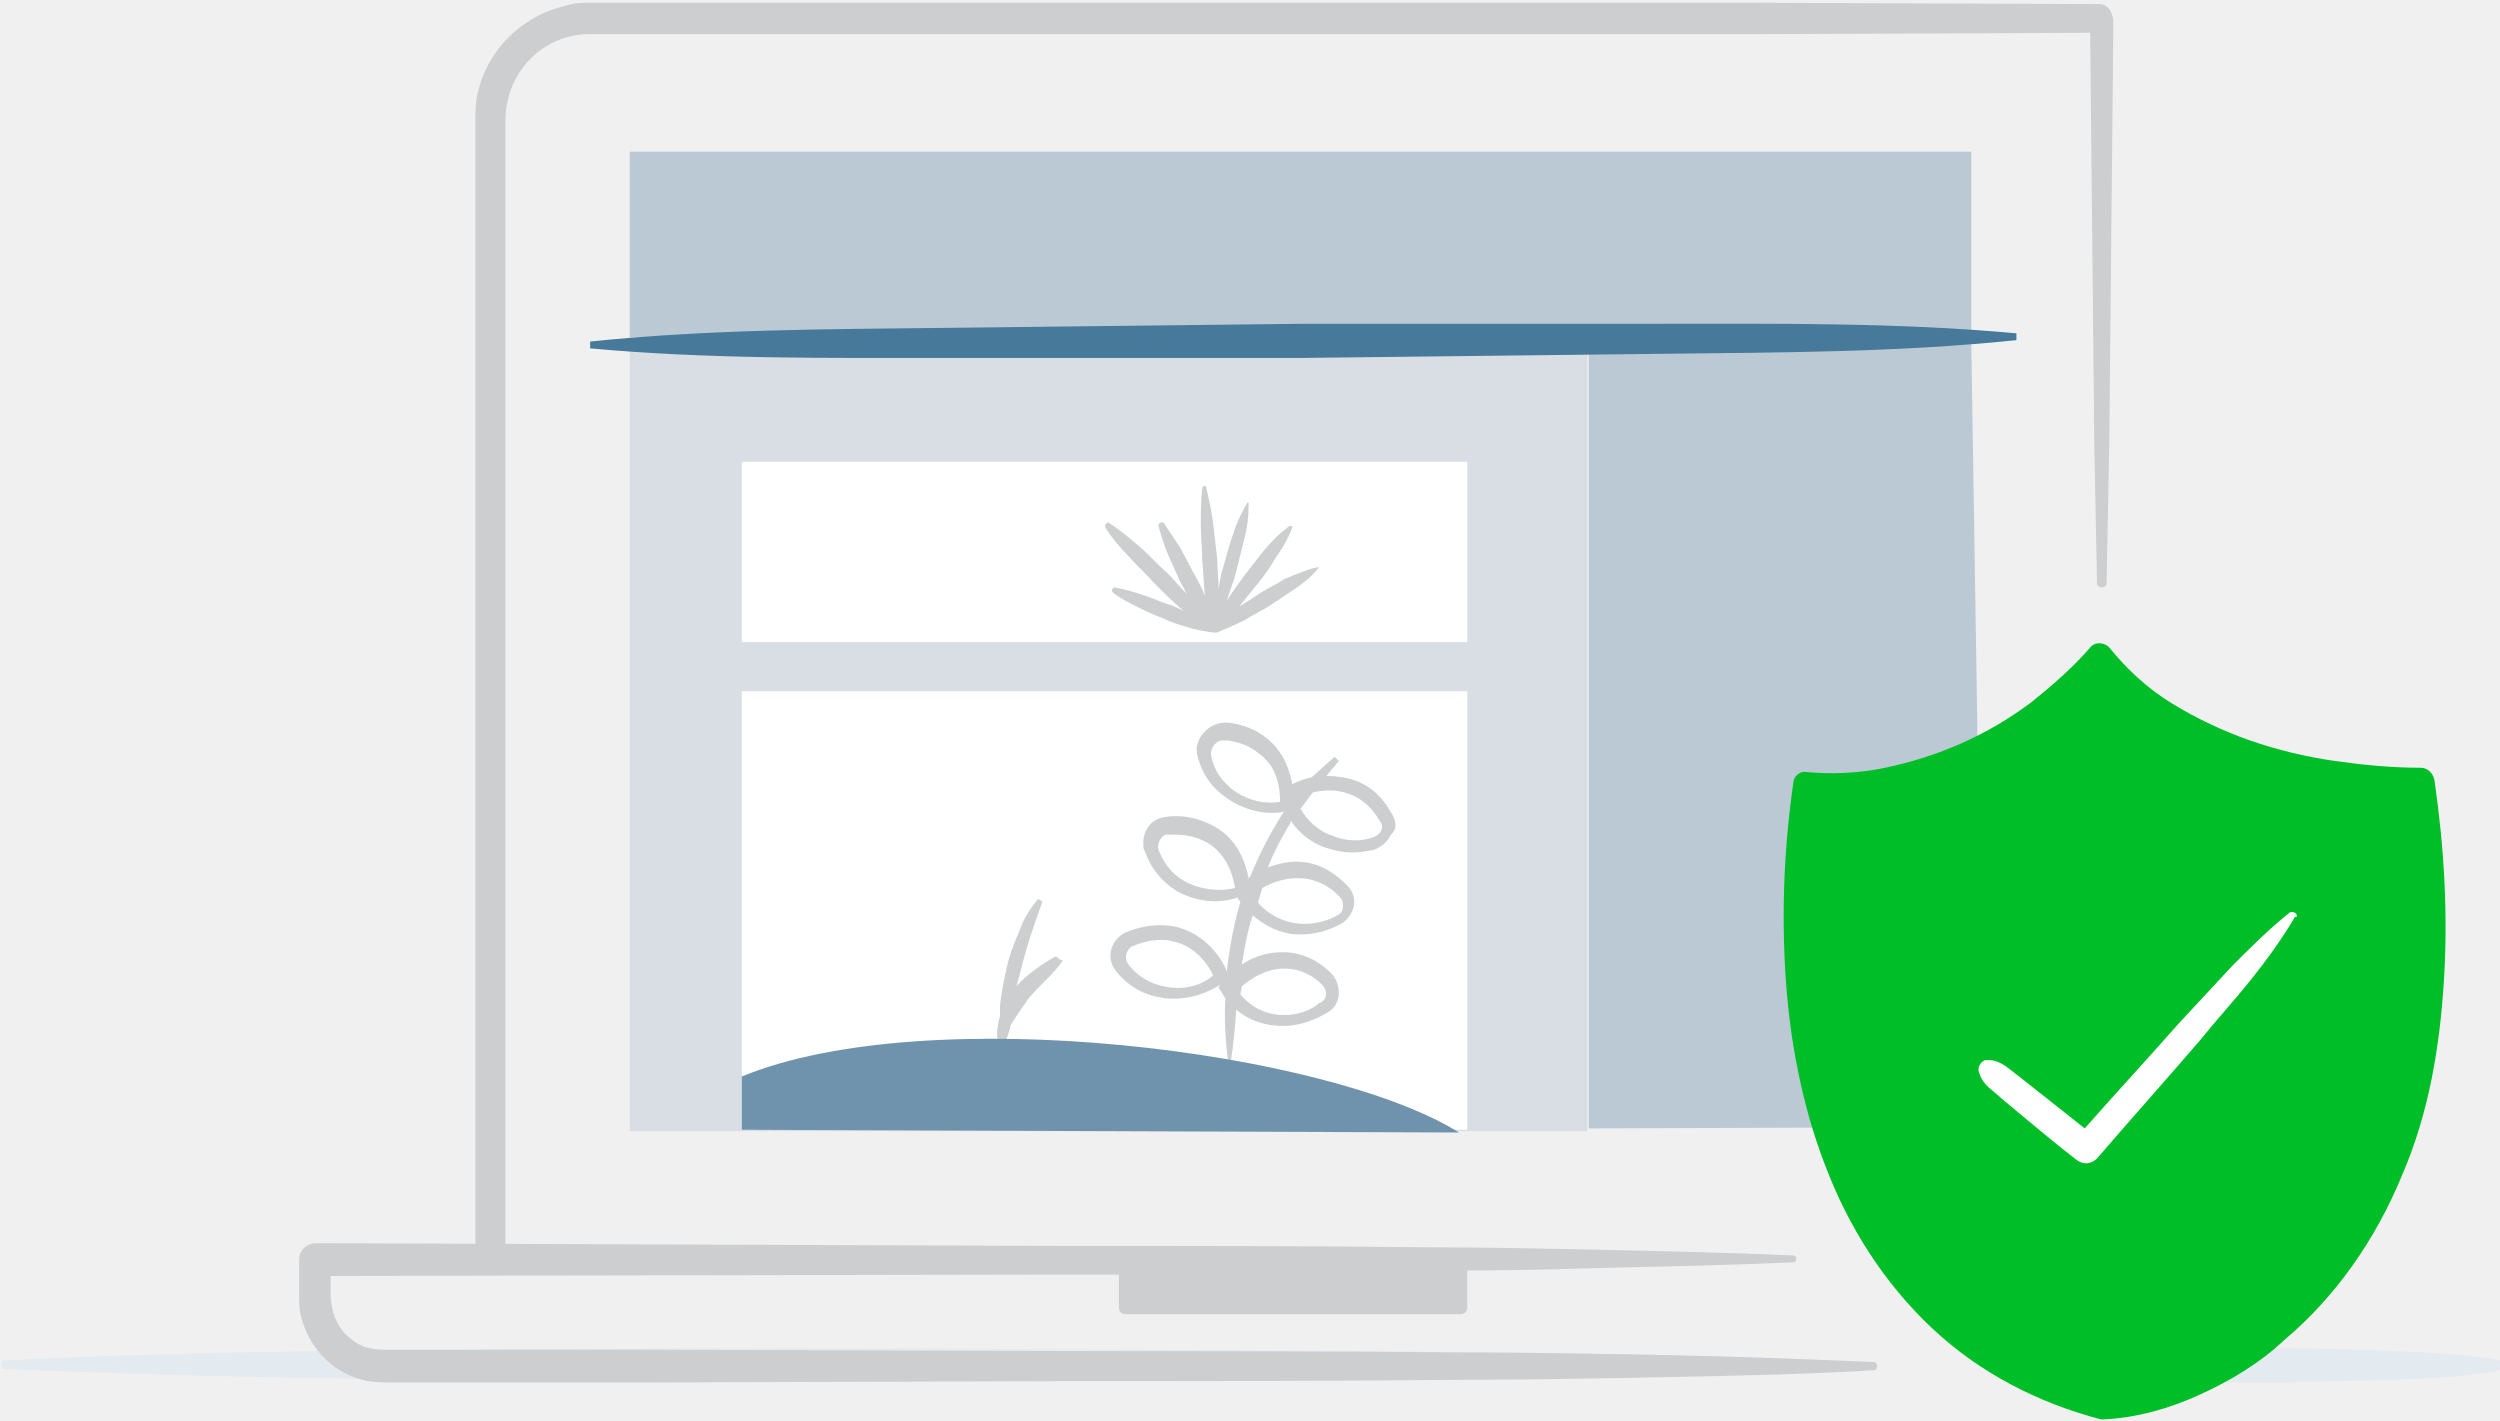
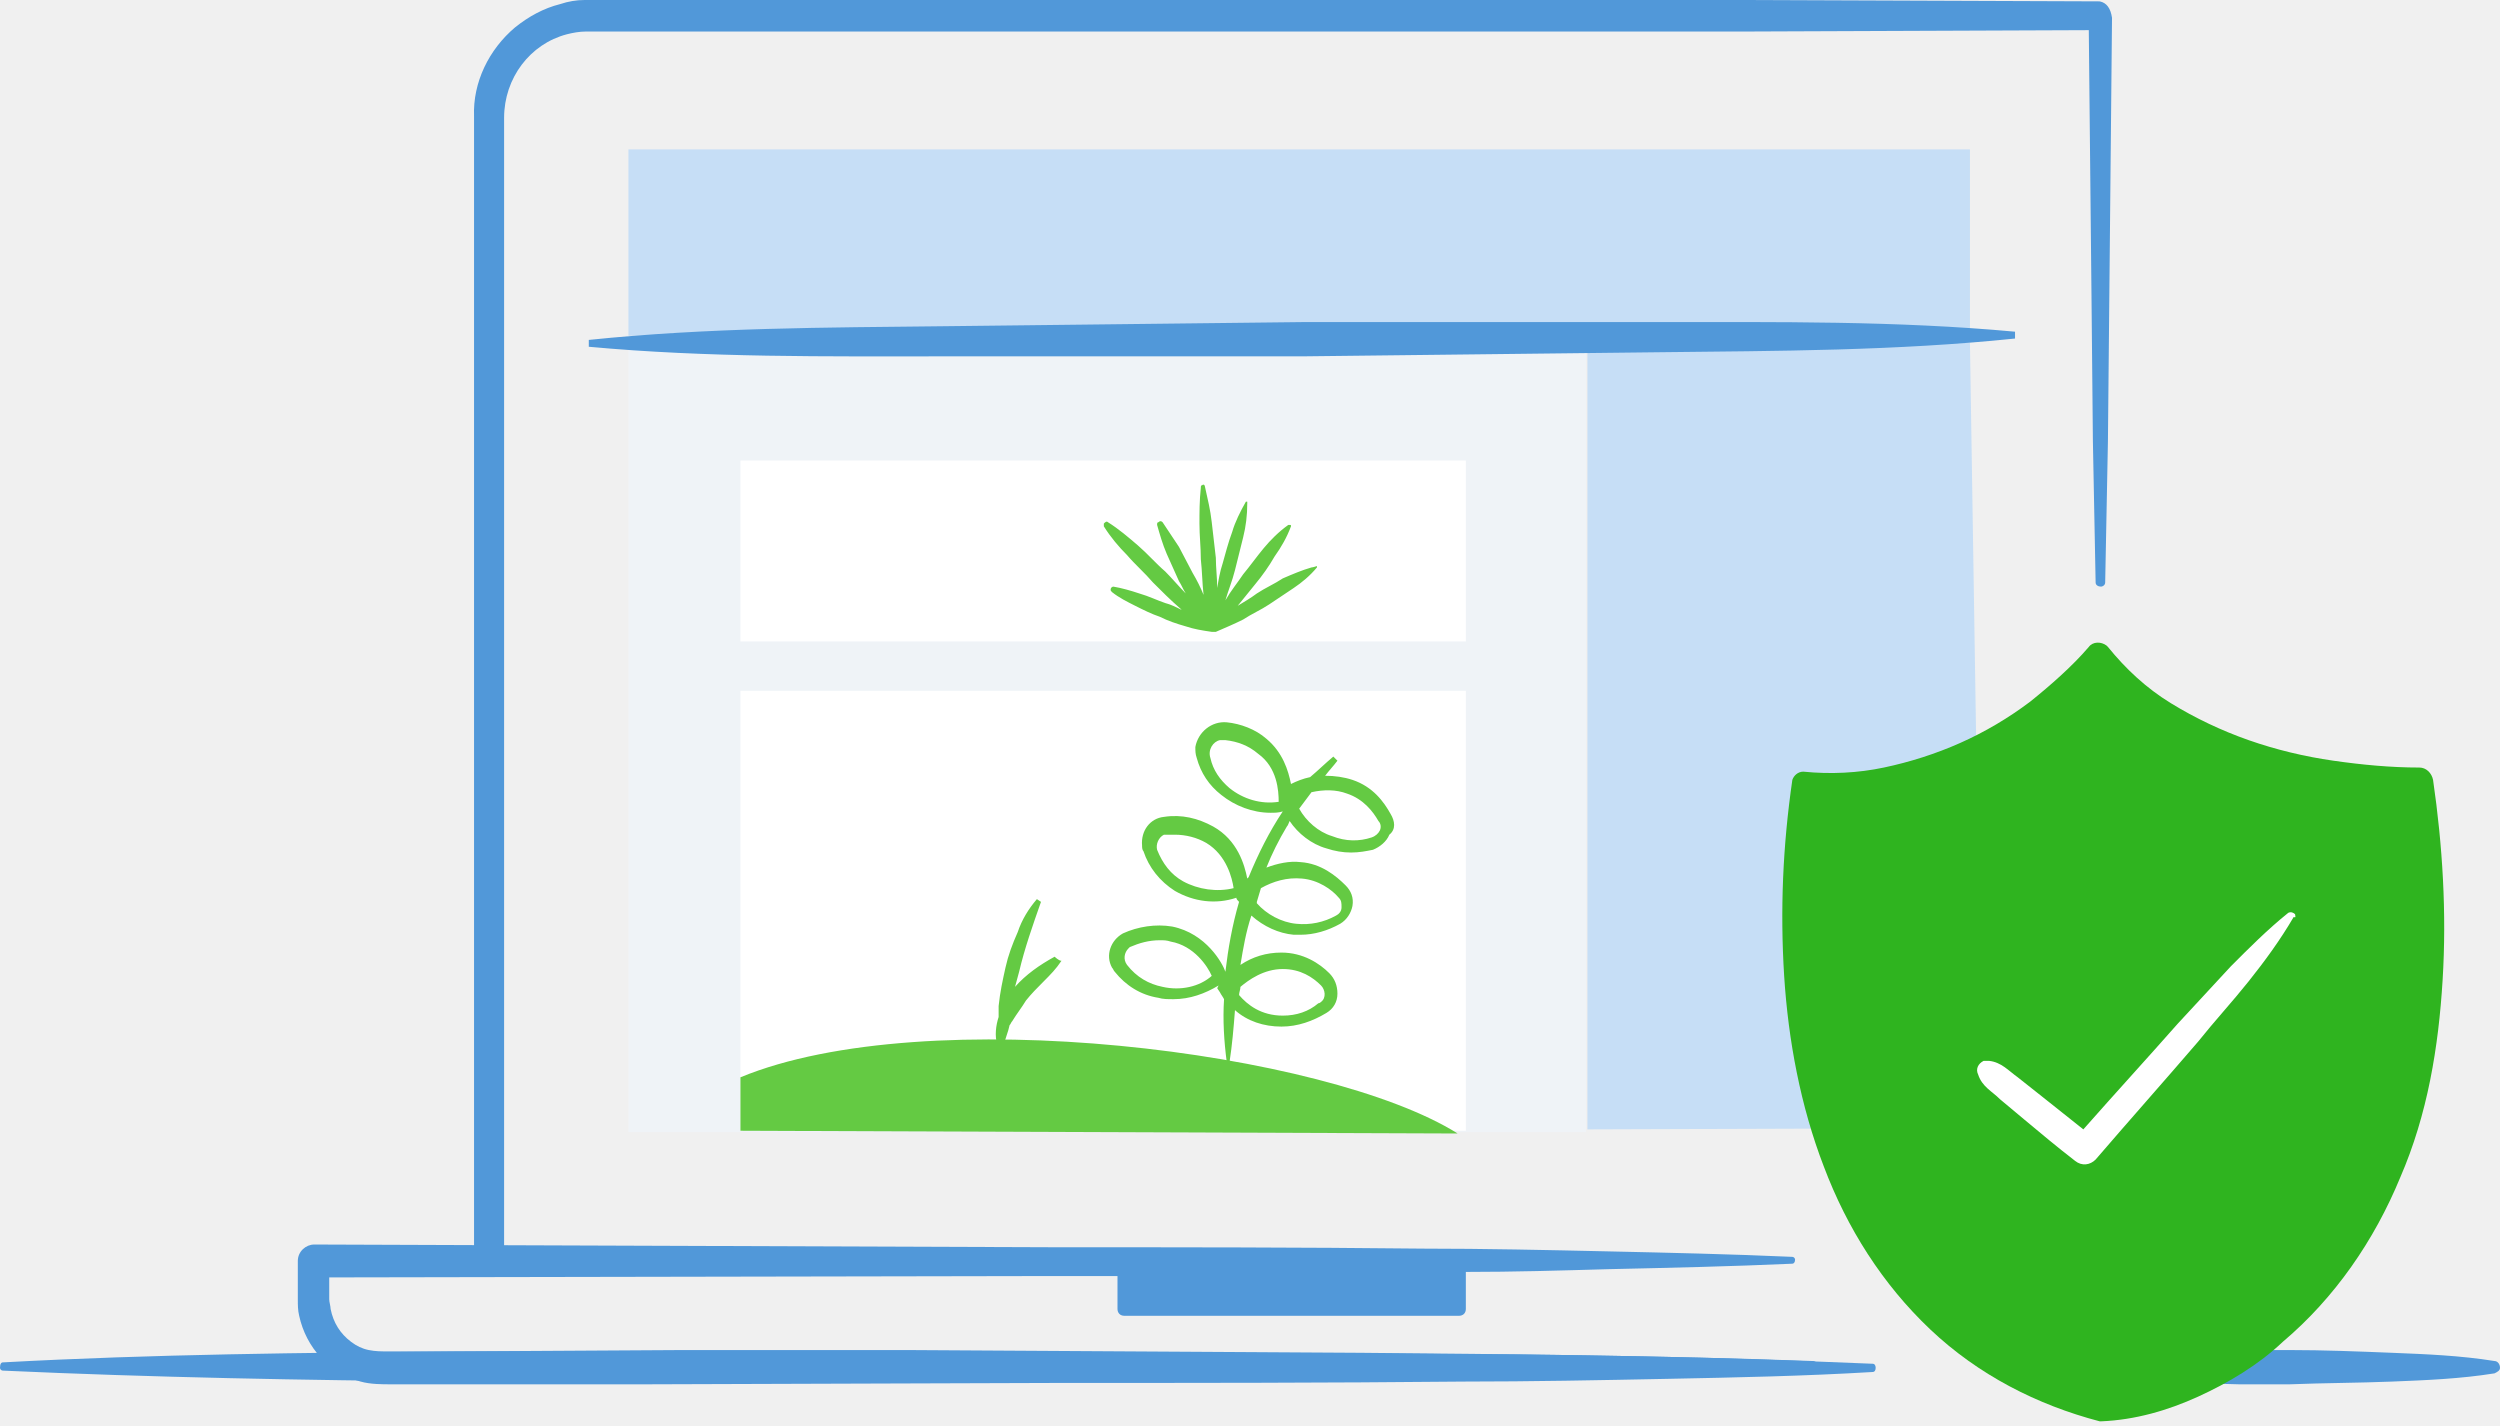
- <svg xmlns="http://www.w3.org/2000/svg" id="Layer_1" viewBox="0 0 183 104">
-   <style>.st0{fill:#e3eaf0}.st1{fill:#D8DEE4}.st2{fill:#BBC9D5}.st3{fill:#BBC9D5}.st4{fill:#fff}.st5{fill:#CCCED0}.st6{fill:#46799A}.st7{fill:#00be28}.st8{fill:#6F93AD}</style>
-   <path class="st0" d="M.3 99.6c11-.6 22.1-.7 33.1-.8l16.6-.1h16.6l33.1.2c11 .1 22.1.2 33.1.6.2 0 .4.2.4.4s-.2.4-.4.4c-11 .4-22.1.5-33.1.6l-33.1.2H50l-16.6-.1c-11-.1-22.1-.3-33.1-.8-.1 0-.2-.1-.2-.2 0-.3.1-.4.2-.4zm152.5 0c2.5-.5 5-.7 7.5-.8l3.7-.1h3.7c2.5 0 5 .1 7.5.2s5 .2 7.5.6c.2 0 .4.2.4.5 0 .2-.2.3-.4.4-2.5.4-5 .5-7.5.6-2.5.1-5 .1-7.5.2H164l-3.7-.1c-2.5-.1-5-.3-7.5-.8-.1 0-.2-.1-.2-.2 0-.4.1-.5.2-.5z" />
-   <path class="st1" d="M46.1 82.8V25h70.1v57.8H49.9" />
-   <path class="st2" d="M46.1 24.7V11.1h98.2v13.5H51.5" />
-   <path class="st3" d="M144.3 25.2l.9 57.3-28.9.1V25.2h28" />
-   <path class="st4" d="M102.5 82.7H54.3V50.6h53.1v32.1m0-35.7H54.3V33.8h53.1V47" />
-   <path class="st5" d="M96.1 41.6c-.7.2-1.4.5-2.1.8-.6.4-1.3.7-1.9 1.1-.4.3-.9.6-1.4.9.4-.5.9-1.1 1.3-1.6.5-.6 1-1.3 1.4-2 .5-.7.9-1.4 1.2-2.2 0-.1 0-.1-.1-.1h-.1c-.7.5-1.3 1.1-1.8 1.7-.5.6-1 1.3-1.5 1.9-.4.6-.9 1.2-1.3 1.9.2-.7.5-1.4.7-2.2l.6-2.4c.2-.8.3-1.6.3-2.5v-.1h-.1c-.4.7-.8 1.5-1 2.2-.3.8-.5 1.6-.7 2.3-.2.6-.3 1.2-.4 1.8 0-.7-.1-1.5-.1-2.2-.1-.9-.2-1.7-.3-2.6-.1-.9-.3-1.7-.5-2.6 0-.1-.1-.2-.2-.1-.1 0-.1.1-.1.2-.1.9-.1 1.8-.1 2.6 0 .9.1 1.7.1 2.6.1.9.1 1.7.2 2.6-.2-.5-.5-1.1-.8-1.6-.3-.6-.7-1.3-1-1.9l-1.2-1.8c-.1-.1-.2-.1-.3 0-.1 0-.1.1-.1.2.2.7.4 1.4.7 2.1.3.7.6 1.3.9 2 .2.3.3.6.5.9-.5-.5-1-1.1-1.5-1.6-.7-.6-1.3-1.3-2-1.9-.7-.6-1.4-1.2-2.2-1.7-.1-.1-.2 0-.3.1v.2c.5.8 1.1 1.5 1.7 2.1.6.7 1.3 1.3 1.9 2 .6.6 1.3 1.3 2 1.9l.1.1c-.4-.2-.8-.4-1.2-.5-.6-.2-1.2-.5-1.9-.7-.6-.2-1.3-.4-1.9-.5-.1 0-.2.1-.2.2s0 .1.1.2c.5.4 1.1.7 1.7 1 .6.3 1.2.6 1.8.8.6.3 1.2.5 1.9.7.6.2 1.2.3 1.9.4H89.1c.7-.3 1.4-.6 2-.9.6-.4 1.3-.7 1.9-1.1l1.8-1.2c.6-.4 1.2-.9 1.7-1.5v-.1c-.3.1-.4.1-.4.1z" />
-   <path class="st6" d="M147.6 24.9c-8.7.9-17.4.9-26.1 1l-26.1.3H69.3c-8.7 0-17.4.1-26.1-.7V25c8.7-.9 17.4-.9 26.1-1l26.1-.3h26.1c8.7 0 17.4-.1 26.1.7v.5z" />
-   <path class="st5" d="M77.3 70c-1.1.6-2.1 1.3-2.9 2.2l.3-1.1c.4-1.7 1-3.4 1.6-5.1l-.3-.2c-.6.7-1.1 1.5-1.4 2.4-.4.9-.7 1.7-.9 2.6-.2.9-.4 1.8-.5 2.8v.8c-.2.6-.3 1.4-.1 2h.2l.1-.1v.1h.2c.1-.5.3-.9.4-1.4.1-.1.1-.2.2-.3.3-.5.7-1 1-1.5.4-.5.8-.9 1.3-1.4.5-.5.9-.9 1.3-1.5-.2 0-.5-.3-.5-.3zm24.6-10.4c-.5-.9-1.3-2-2.8-2.5-.6-.2-1.3-.3-2-.3.3-.4.6-.7.9-1.1l-.3-.3c-.6.5-1.1 1-1.7 1.5-.5.1-1 .3-1.4.5-.2-1-.6-2.3-1.8-3.3-.8-.7-1.9-1.1-2.9-1.2-1.1-.1-2.1.7-2.3 1.8 0 .3 0 .5.1.8.3 1.1.9 2 1.8 2.7 1 .8 2.3 1.3 3.6 1.3.3 0 .6 0 .9-.1-1 1.5-1.8 3.1-2.5 4.8l-.1.1c-.2-1-.7-2.8-2.5-3.8-1.1-.6-2.3-.9-3.6-.7-1 .1-1.7 1-1.6 2.1 0 .1 0 .3.1.4.4 1.2 1.2 2.2 2.3 2.9 1.4.8 3 1 4.5.5 0 .1.1.2.2.3-.5 1.7-.8 3.4-1 5.1-.2-.6-1.4-2.8-3.9-3.3-1.2-.2-2.5 0-3.6.5-.9.5-1.3 1.6-.8 2.5.1.1.1.2.2.3.8 1 1.9 1.7 3.2 1.9.3.1.7.1 1.1.1 1.2 0 2.3-.4 3.3-1l-.1.2.2.3c.1.2.2.3.3.5-.1 1.5 0 3.1.2 4.6h.2c.2-1.3.3-2.5.4-3.8.9.8 2.1 1.2 3.4 1.2 1.2 0 2.3-.4 3.3-1 .5-.3.8-.8.8-1.4 0-.6-.2-1.1-.6-1.5-.7-.7-1.9-1.5-3.5-1.5-1.1 0-2.1.3-3 .9.2-1.2.4-2.4.8-3.6.9.8 2 1.3 3.1 1.4h.5c1 0 2-.3 2.9-.8.5-.3.8-.8.9-1.3.1-.6-.1-1.1-.5-1.5-.7-.7-1.8-1.6-3.3-1.7-.8-.1-1.7.1-2.5.4.4-1 .9-2 1.5-3 .1-.1.1-.2.2-.4.6.9 1.6 1.7 2.7 2 .6.2 1.2.3 1.8.3.6 0 1.1-.1 1.6-.2.5-.2 1-.6 1.2-1.1.5-.4.4-1 .1-1.5zm-15.2 4.9c-.9-.5-1.5-1.3-1.9-2.3-.1-.4.1-.9.5-1.1h.8c.8 0 1.6.2 2.3.6 1.5.9 1.9 2.6 2 3.3-1.2.3-2.6.1-3.7-.5zm-1.5 7.7c-1-.2-1.9-.7-2.6-1.6-.3-.4-.2-.9.1-1.2l.1-.1c.7-.3 1.4-.5 2.2-.5.3 0 .5 0 .8.1 1.7.3 2.7 1.8 3 2.5-.9.8-2.3 1.1-3.6.8zm8.8-1.3c1.3 0 2.2.6 2.8 1.2.3.3.4.9 0 1.2 0 0-.1.1-.2.1-.7.6-1.6.9-2.6.9-1.6 0-2.6-.8-3.2-1.5 0-.2.1-.4.1-.6.6-.5 1.7-1.3 3.1-1.3zm1.4-6.6c1.2.1 2.2.8 2.7 1.4.2.2.2.4.2.7 0 .3-.2.5-.4.6-.9.5-1.9.7-2.9.6-1.1-.1-2.2-.7-2.9-1.5V66c.1-.3.2-.7.3-1 .9-.5 1.9-.8 3-.7zm-1.7-5.6c-1.3.2-2.6-.2-3.6-1-.7-.6-1.2-1.3-1.4-2.2-.2-.6.2-1.2.7-1.3h.4c.9.1 1.7.4 2.4 1 1.4 1 1.5 2.7 1.5 3.5zm7.4 2.1c-.1.2-.3.4-.6.5-.9.3-1.9.3-2.9-.1-1-.3-1.9-1.1-2.4-2l.9-1.2c.9-.2 1.8-.2 2.6.1 1.2.4 1.9 1.3 2.3 2 .2.2.2.5.1.7z" />
-   <path class="st7" d="M178.2 57.1c-.1-.5-.5-.9-1-.9-2.1 0-4.2-.2-6.3-.5-2.1-.3-4.2-.8-6.2-1.5s-3.9-1.6-5.7-2.7c-1.8-1.1-3.3-2.5-4.6-4.1l-.1-.1c-.4-.3-1-.3-1.3.1-1.2 1.4-2.8 2.8-4.3 4-1.6 1.2-3.3 2.2-5.1 3-1.8.8-3.7 1.4-5.6 1.8-1.9.4-3.9.5-5.9.3-.4 0-.7.3-.8.6-.7 4.8-.9 9.5-.6 14.3.3 4.7 1.2 9.5 2.9 13.9 1.7 4.5 4.3 8.6 7.8 11.9 3.5 3.3 7.8 5.5 12.4 6.7h.1c2.5-.1 4.9-.8 7.1-1.8 2.2-1 4.4-2.3 6.2-4 3.8-3.2 6.7-7.4 8.6-12 2-4.6 2.8-9.5 3.1-14.4.3-4.9 0-9.8-.7-14.6z" />
-   <path class="st7" d="M145.3 78.3l7.4 5.9L167.8 67" />
-   <path class="st4" d="M168.1 66.9c-.1-.1-.3-.2-.5-.1-1.5 1.2-2.9 2.6-4.2 3.9l-3.9 4.2c-2.3 2.6-4.6 5.1-6.9 7.7-1-.8-1.9-1.5-2.9-2.3l-1.9-1.5c-.7-.5-1.2-1.1-2.1-1.2h-.4c-.4.2-.6.6-.4 1 .3.9 1 1.2 1.6 1.8l1.8 1.5c1.2 1 2.4 2 3.7 3 .5.4 1.1.3 1.5-.1 2.5-2.9 5-5.7 7.5-8.6 1.2-1.5 2.5-2.9 3.7-4.4s2.3-3 3.3-4.7c.2.1.1-.1.1-.2z" />
-   <path class="st5" d="M137.2 99.7c-5-.2-10-.4-15-.5-5-.1-10-.2-15-.2-10-.1-19.9-.1-29.9-.1l-29.9-.1H28.7c-.7 0-1.1 0-1.6-.1s-.9-.3-1.3-.6c-.8-.6-1.3-1.4-1.5-2.4 0-.2-.1-.5-.1-.7v-1.6l52.9-.1h4.8v2.4c0 .3.2.5.5.5h24.5c.3 0 .5-.2.5-.5V93c3.5 0 6.9-.1 10.4-.2 4.5-.1 9-.2 13.5-.4.1 0 .2-.1.2-.3 0-.1-.1-.2-.2-.2-4.5-.2-9-.3-13.5-.4-4.5-.1-9-.2-13.5-.2-9-.1-18-.1-27-.1L23.1 91c-.6 0-1.2.5-1.2 1.2V95c0 .4 0 .8.1 1.2.5 2.3 2.2 4.2 4.5 4.8.7.2 1.6.2 2.2.2h18.7l29.9-.1c10 0 19.9 0 29.9-.1 5 0 10-.1 15-.2s10-.2 15-.5c.1 0 .2-.1.2-.3 0-.2-.1-.3-.2-.3zM153.8.3L128 .2H42.9c-.6 0-1.2.1-1.8.3-1.2.3-2.3.9-3.3 1.7-1.9 1.6-3.1 4-3 6.5v82.5H37V8.8c0-2.9 1.9-5.4 4.6-6.1.4-.1.9-.2 1.4-.2h85.1l24.9-.1.2 19.7.1 10.3.2 10.3c0 .2.2.3.4.3.1 0 .3-.1.3-.3l.2-10.3.1-10.3.2-20.6c-.1-.7-.4-1.1-.9-1.2z" />
-   <path class="st8" d="M54.3 78.8c13.6-5.6 42.9-1.9 52.5 4.1l-52.5-.2v-3.9z" />
+ <svg xmlns="http://www.w3.org/2000/svg" viewBox="0 0 228 130" fill="none">
+   <path d="M0.249 124.25C13.954 123.5 27.784 123.375 41.489 123.25L62.17 123.125H82.853L124.092 123.375C137.797 123.5 151.626 123.625 165.331 124.125C165.58 124.125 165.829 124.375 165.829 124.625C165.829 124.875 165.58 125.125 165.331 125.125C151.626 125.625 137.797 125.75 124.092 125.875L82.853 126.125H62.17L41.489 126C27.784 125.875 13.954 125.625 0.249 125C0.125 125 0 124.875 0 124.75C0 124.375 0.125 124.25 0.249 124.25ZM190.249 124.25C193.364 123.625 196.479 123.375 199.593 123.25L204.203 123.125H208.813C211.928 123.125 215.043 123.25 218.157 123.375C221.272 123.5 224.387 123.625 227.502 124.125C227.751 124.125 228 124.375 228 124.75C228 125 227.751 125.125 227.502 125.25C224.387 125.75 221.272 125.875 218.157 126C215.043 126.125 211.928 126.125 208.813 126.25H204.203L199.593 126.125C196.479 126 193.364 125.75 190.249 125.125C190.125 125.125 190 125 190 124.875C190 124.375 190.125 124.25 190.249 124.25Z" fill="#5198D9" />
+   <path d="M57.312 103.25V31H144.649V103.25H62.046" fill="#EFF3F7" />
+   <path d="M179.659 31.25L180.78 102.875L144.774 103V31.25H179.659Z" fill="#C6DEF6" />
+   <path d="M57.312 30.625V13.625H179.659V30.5H64.039" fill="#C6DEF6" />
+   <path d="M127.58 103.125H67.528V63H133.685V103.125H127.58ZM133.685 58.5H67.528V42H133.685V58.5Z" fill="white" />
+   <path d="M119.607 51.75C118.734 52 117.862 52.375 116.99 52.75C116.243 53.25 115.37 53.625 114.623 54.125C114.125 54.5 113.502 54.875 112.879 55.25C113.377 54.625 114 53.875 114.498 53.25C115.121 52.5 115.744 51.625 116.243 50.75C116.866 49.875 117.364 49 117.738 48C117.738 47.875 117.738 47.875 117.613 47.875H117.489C116.616 48.5 115.869 49.25 115.246 50C114.623 50.75 114 51.625 113.377 52.375C112.879 53.125 112.256 53.875 111.757 54.75C112.007 53.875 112.38 53 112.629 52L113.377 49C113.626 48 113.751 47 113.751 45.875V45.75H113.626C113.128 46.625 112.629 47.625 112.38 48.5C112.007 49.5 111.757 50.5 111.508 51.375C111.259 52.125 111.134 52.875 111.01 53.625C111.01 52.75 110.885 51.75 110.885 50.875C110.761 49.75 110.636 48.75 110.511 47.625C110.387 46.5 110.138 45.5 109.889 44.375C109.889 44.25 109.764 44.125 109.639 44.25C109.515 44.25 109.515 44.375 109.515 44.5C109.39 45.625 109.39 46.75 109.39 47.75C109.39 48.875 109.515 49.875 109.515 51C109.639 52.125 109.639 53.125 109.764 54.25C109.515 53.625 109.141 52.875 108.767 52.25C108.393 51.5 107.895 50.625 107.521 49.875L106.026 47.625C105.902 47.5 105.777 47.5 105.652 47.625C105.528 47.625 105.528 47.75 105.528 47.875C105.777 48.75 106.026 49.625 106.4 50.5C106.774 51.375 107.148 52.125 107.521 53C107.77 53.375 107.895 53.75 108.144 54.125C107.521 53.5 106.898 52.75 106.275 52.125C105.403 51.375 104.656 50.5 103.784 49.75C102.911 49 102.039 48.25 101.043 47.625C100.918 47.5 100.793 47.625 100.669 47.75V48C101.292 49 102.039 49.875 102.787 50.625C103.534 51.5 104.407 52.25 105.154 53.125C105.902 53.875 106.774 54.75 107.646 55.5L107.77 55.625C107.272 55.375 106.774 55.125 106.275 55C105.528 54.75 104.78 54.375 103.908 54.125C103.161 53.875 102.289 53.625 101.541 53.5C101.416 53.5 101.292 53.625 101.292 53.75C101.292 53.875 101.292 53.875 101.416 54C102.039 54.5 102.787 54.875 103.534 55.25C104.282 55.625 105.029 56 105.777 56.25C106.525 56.625 107.272 56.875 108.144 57.125C108.892 57.375 109.639 57.5 110.511 57.625H110.885C111.757 57.25 112.629 56.875 113.377 56.5C114.125 56 114.997 55.625 115.744 55.125L117.987 53.625C118.734 53.125 119.482 52.5 120.105 51.75V51.625C119.731 51.75 119.607 51.75 119.607 51.75Z" fill="#64CA43" />
+   <path d="M183.77 30.875C172.931 32 162.092 32 151.252 32.125L118.734 32.5H86.216C75.377 32.5 64.538 32.625 53.698 31.625V31C64.538 29.875 75.377 29.875 86.216 29.75L118.734 29.375H151.252C162.092 29.375 172.931 29.25 183.77 30.25V30.875Z" fill="#5198D9" />
+   <path d="M96.184 87.25C94.813 88 93.567 88.875 92.57 90L92.944 88.625C93.443 86.5 94.19 84.375 94.938 82.25L94.564 82C93.816 82.875 93.193 83.875 92.82 85C92.321 86.125 91.948 87.125 91.698 88.25C91.449 89.375 91.2 90.5 91.075 91.75V92.75C90.826 93.5 90.702 94.5 90.951 95.25H91.2L91.325 95.125V95.25H91.574C91.698 94.625 91.948 94.125 92.072 93.5C92.197 93.375 92.197 93.25 92.321 93.125C92.695 92.5 93.193 91.875 93.567 91.25C94.066 90.625 94.564 90.125 95.187 89.5C95.81 88.875 96.308 88.375 96.806 87.625C96.557 87.625 96.184 87.25 96.184 87.25ZM126.833 74.25C126.21 73.125 125.213 71.75 123.344 71.125C122.597 70.875 121.725 70.75 120.852 70.75C121.226 70.25 121.6 69.875 121.974 69.375L121.6 69C120.852 69.625 120.229 70.25 119.482 70.875C118.859 71 118.236 71.25 117.738 71.5C117.489 70.25 116.99 68.625 115.495 67.375C114.498 66.5 113.128 66 111.882 65.875C110.511 65.75 109.266 66.75 109.016 68.125C109.016 68.5 109.016 68.75 109.141 69.125C109.515 70.5 110.262 71.625 111.384 72.5C112.629 73.5 114.249 74.125 115.869 74.125C116.243 74.125 116.616 74.125 116.99 74C115.744 75.875 114.748 77.875 113.875 80L113.751 80.125C113.502 78.875 112.879 76.625 110.636 75.375C109.266 74.625 107.77 74.25 106.151 74.5C104.905 74.625 104.033 75.75 104.157 77.125C104.157 77.25 104.157 77.5 104.282 77.625C104.78 79.125 105.777 80.375 107.148 81.25C108.892 82.25 110.885 82.5 112.754 81.875C112.754 82 112.879 82.125 113.003 82.25C112.38 84.375 112.007 86.5 111.757 88.625C111.508 87.875 110.013 85.125 106.898 84.5C105.403 84.25 103.784 84.5 102.413 85.125C101.292 85.75 100.793 87.125 101.416 88.25C101.541 88.375 101.541 88.5 101.666 88.625C102.662 89.875 104.033 90.75 105.652 91C106.026 91.125 106.525 91.125 107.023 91.125C108.518 91.125 109.889 90.625 111.134 89.875L111.01 90.125L111.259 90.5C111.384 90.75 111.508 90.875 111.633 91.125C111.508 93 111.633 95 111.882 96.875H112.131C112.38 95.25 112.505 93.75 112.629 92.125C113.751 93.125 115.246 93.625 116.866 93.625C118.361 93.625 119.731 93.125 120.977 92.375C121.6 92 121.974 91.375 121.974 90.625C121.974 89.875 121.725 89.25 121.226 88.75C120.354 87.875 118.859 86.875 116.866 86.875C115.495 86.875 114.249 87.25 113.128 88C113.377 86.5 113.626 85 114.125 83.5C115.246 84.5 116.616 85.125 117.987 85.25H118.61C119.856 85.25 121.102 84.875 122.223 84.25C122.846 83.875 123.22 83.25 123.344 82.625C123.469 81.875 123.22 81.25 122.721 80.75C121.849 79.875 120.479 78.75 118.61 78.625C117.613 78.5 116.492 78.75 115.495 79.125C115.993 77.875 116.616 76.625 117.364 75.375C117.489 75.25 117.489 75.125 117.613 74.875C118.361 76 119.607 77 120.977 77.375C121.725 77.625 122.472 77.75 123.22 77.75C123.967 77.75 124.59 77.625 125.213 77.5C125.836 77.25 126.459 76.75 126.708 76.125C127.331 75.625 127.207 74.875 126.833 74.25ZM107.895 80.375C106.774 79.75 106.026 78.75 105.528 77.5C105.403 77 105.652 76.375 106.151 76.125H107.148C108.144 76.125 109.141 76.375 110.013 76.875C111.882 78 112.38 80.125 112.505 81C111.01 81.375 109.266 81.125 107.895 80.375ZM106.026 90C104.78 89.75 103.659 89.125 102.787 88C102.413 87.5 102.538 86.875 102.911 86.5L103.036 86.375C103.908 86 104.78 85.75 105.777 85.75C106.151 85.75 106.4 85.75 106.774 85.875C108.892 86.25 110.138 88.125 110.511 89C109.39 90 107.646 90.375 106.026 90ZM116.99 88.375C118.61 88.375 119.731 89.125 120.479 89.875C120.852 90.25 120.977 91 120.479 91.375C120.479 91.375 120.354 91.5 120.229 91.5C119.357 92.25 118.236 92.625 116.99 92.625C114.997 92.625 113.751 91.625 113.003 90.75C113.003 90.5 113.128 90.25 113.128 90C113.875 89.375 115.246 88.375 116.99 88.375ZM118.734 80.125C120.229 80.25 121.475 81.125 122.098 81.875C122.348 82.125 122.348 82.375 122.348 82.75C122.348 83.125 122.098 83.375 121.849 83.5C120.728 84.125 119.482 84.375 118.236 84.25C116.866 84.125 115.495 83.375 114.623 82.375V82.25C114.748 81.875 114.872 81.375 114.997 81C116.118 80.375 117.364 80 118.734 80.125ZM116.616 73.125C114.997 73.375 113.377 72.875 112.131 71.875C111.259 71.125 110.636 70.25 110.387 69.125C110.138 68.375 110.636 67.625 111.259 67.5H111.757C112.879 67.625 113.875 68 114.748 68.75C116.492 70 116.616 72.125 116.616 73.125ZM125.836 75.75C125.711 76 125.462 76.25 125.089 76.375C123.967 76.75 122.721 76.75 121.475 76.25C120.229 75.875 119.108 74.875 118.485 73.75L119.607 72.25C120.728 72 121.849 72 122.846 72.375C124.341 72.875 125.213 74 125.711 74.875C125.961 75.125 125.961 75.5 125.836 75.75Z" fill="#64CA43" />
+   <path d="M221.895 71.125C221.77 70.5 221.272 70 220.649 70C218.033 70 215.416 69.75 212.8 69.375C210.184 69 207.567 68.375 205.075 67.5C202.584 66.625 200.216 65.5 197.974 64.125C195.731 62.75 193.862 61 192.243 59L192.118 58.875C191.62 58.5 190.872 58.5 190.498 59C189.003 60.75 187.01 62.5 185.141 64C183.148 65.5 181.03 66.75 178.787 67.75C176.544 68.75 174.177 69.5 171.81 70C169.443 70.5 166.951 70.625 164.459 70.375C163.961 70.375 163.587 70.75 163.462 71.125C162.59 77.125 162.341 83 162.715 89C163.089 94.875 164.21 100.875 166.328 106.375C168.446 112 171.685 117.125 176.046 121.25C180.407 125.375 185.764 128.125 191.495 129.625H191.62C194.734 129.5 197.725 128.625 200.466 127.375C203.207 126.125 205.948 124.5 208.19 122.375C212.925 118.375 216.538 113.125 218.905 107.375C221.397 101.625 222.393 95.5 222.767 89.375C223.141 83.25 222.767 77.125 221.895 71.125Z" fill="#2FB41F" />
+   <path d="M180.905 97.625L190.125 105L208.938 83.5" fill="#2FB41F" />
+   <path d="M209.311 83.375C209.187 83.25 208.938 83.125 208.689 83.25C206.82 84.75 205.075 86.5 203.456 88.125L198.597 93.375C195.731 96.625 192.866 99.75 190 103C188.754 102 187.633 101.125 186.387 100.125L184.02 98.25C183.148 97.625 182.525 96.875 181.403 96.75H180.905C180.407 97 180.157 97.5 180.407 98C180.78 99.125 181.652 99.5 182.4 100.25L184.643 102.125C186.138 103.375 187.633 104.625 189.252 105.875C189.875 106.375 190.623 106.25 191.121 105.75C194.236 102.125 197.351 98.625 200.466 95C201.961 93.125 203.58 91.375 205.075 89.5C206.57 87.625 207.941 85.75 209.187 83.625C209.436 83.75 209.311 83.5 209.311 83.375Z" fill="white" />
+   <path d="M170.813 124.375C164.584 124.125 158.354 123.875 152.125 123.75C145.895 123.625 139.666 123.5 133.436 123.5C120.977 123.375 108.643 123.375 96.184 123.375L58.931 123.25H35.633C34.761 123.25 34.262 123.25 33.639 123.125C33.016 123 32.518 122.75 32.02 122.375C31.023 121.625 30.4 120.625 30.151 119.375C30.151 119.125 30.026 118.75 30.026 118.5V116.5L95.934 116.375H101.915V119.375C101.915 119.75 102.164 120 102.538 120H133.062C133.436 120 133.685 119.75 133.685 119.375V116C138.046 116 142.282 115.875 146.643 115.75C152.249 115.625 157.856 115.5 163.462 115.25C163.587 115.25 163.711 115.125 163.711 114.875C163.711 114.75 163.587 114.625 163.462 114.625C157.856 114.375 152.249 114.25 146.643 114.125C141.036 114 135.429 113.875 129.823 113.875C118.61 113.75 107.397 113.75 96.184 113.75L28.656 113.5C27.908 113.5 27.161 114.125 27.161 115V118.5C27.161 119 27.161 119.5 27.285 120C27.908 122.875 30.026 125.25 32.892 126C33.764 126.25 34.885 126.25 35.633 126.25H58.931L96.184 126.125C108.643 126.125 120.977 126.125 133.436 126C139.666 126 145.895 125.875 152.125 125.75C158.354 125.625 164.584 125.5 170.813 125.125C170.938 125.125 171.062 125 171.062 124.75C171.062 124.5 170.938 124.375 170.813 124.375ZM191.495 0.125L159.351 0H53.325C52.577 0 51.83 0.125 51.082 0.375C49.587 0.75 48.216 1.5 46.971 2.5C44.603 4.5 43.108 7.5 43.233 10.625V113.75H45.974V10.75C45.974 7.125 48.341 4 51.705 3.125C52.203 3 52.826 2.875 53.449 2.875H159.475L190.498 2.75L190.748 27.375L190.872 40.25L191.121 53.125C191.121 53.375 191.37 53.5 191.62 53.5C191.744 53.5 191.993 53.375 191.993 53.125L192.243 40.25L192.367 27.375L192.616 1.625C192.492 0.75 192.118 0.25 191.495 0.125Z" fill="#5198D9" />
+   <path d="M67.528 98.25C84.472 91.25 120.977 95.875 132.938 103.375L67.528 103.125V98.25Z" fill="#64CA43" />
</svg>
